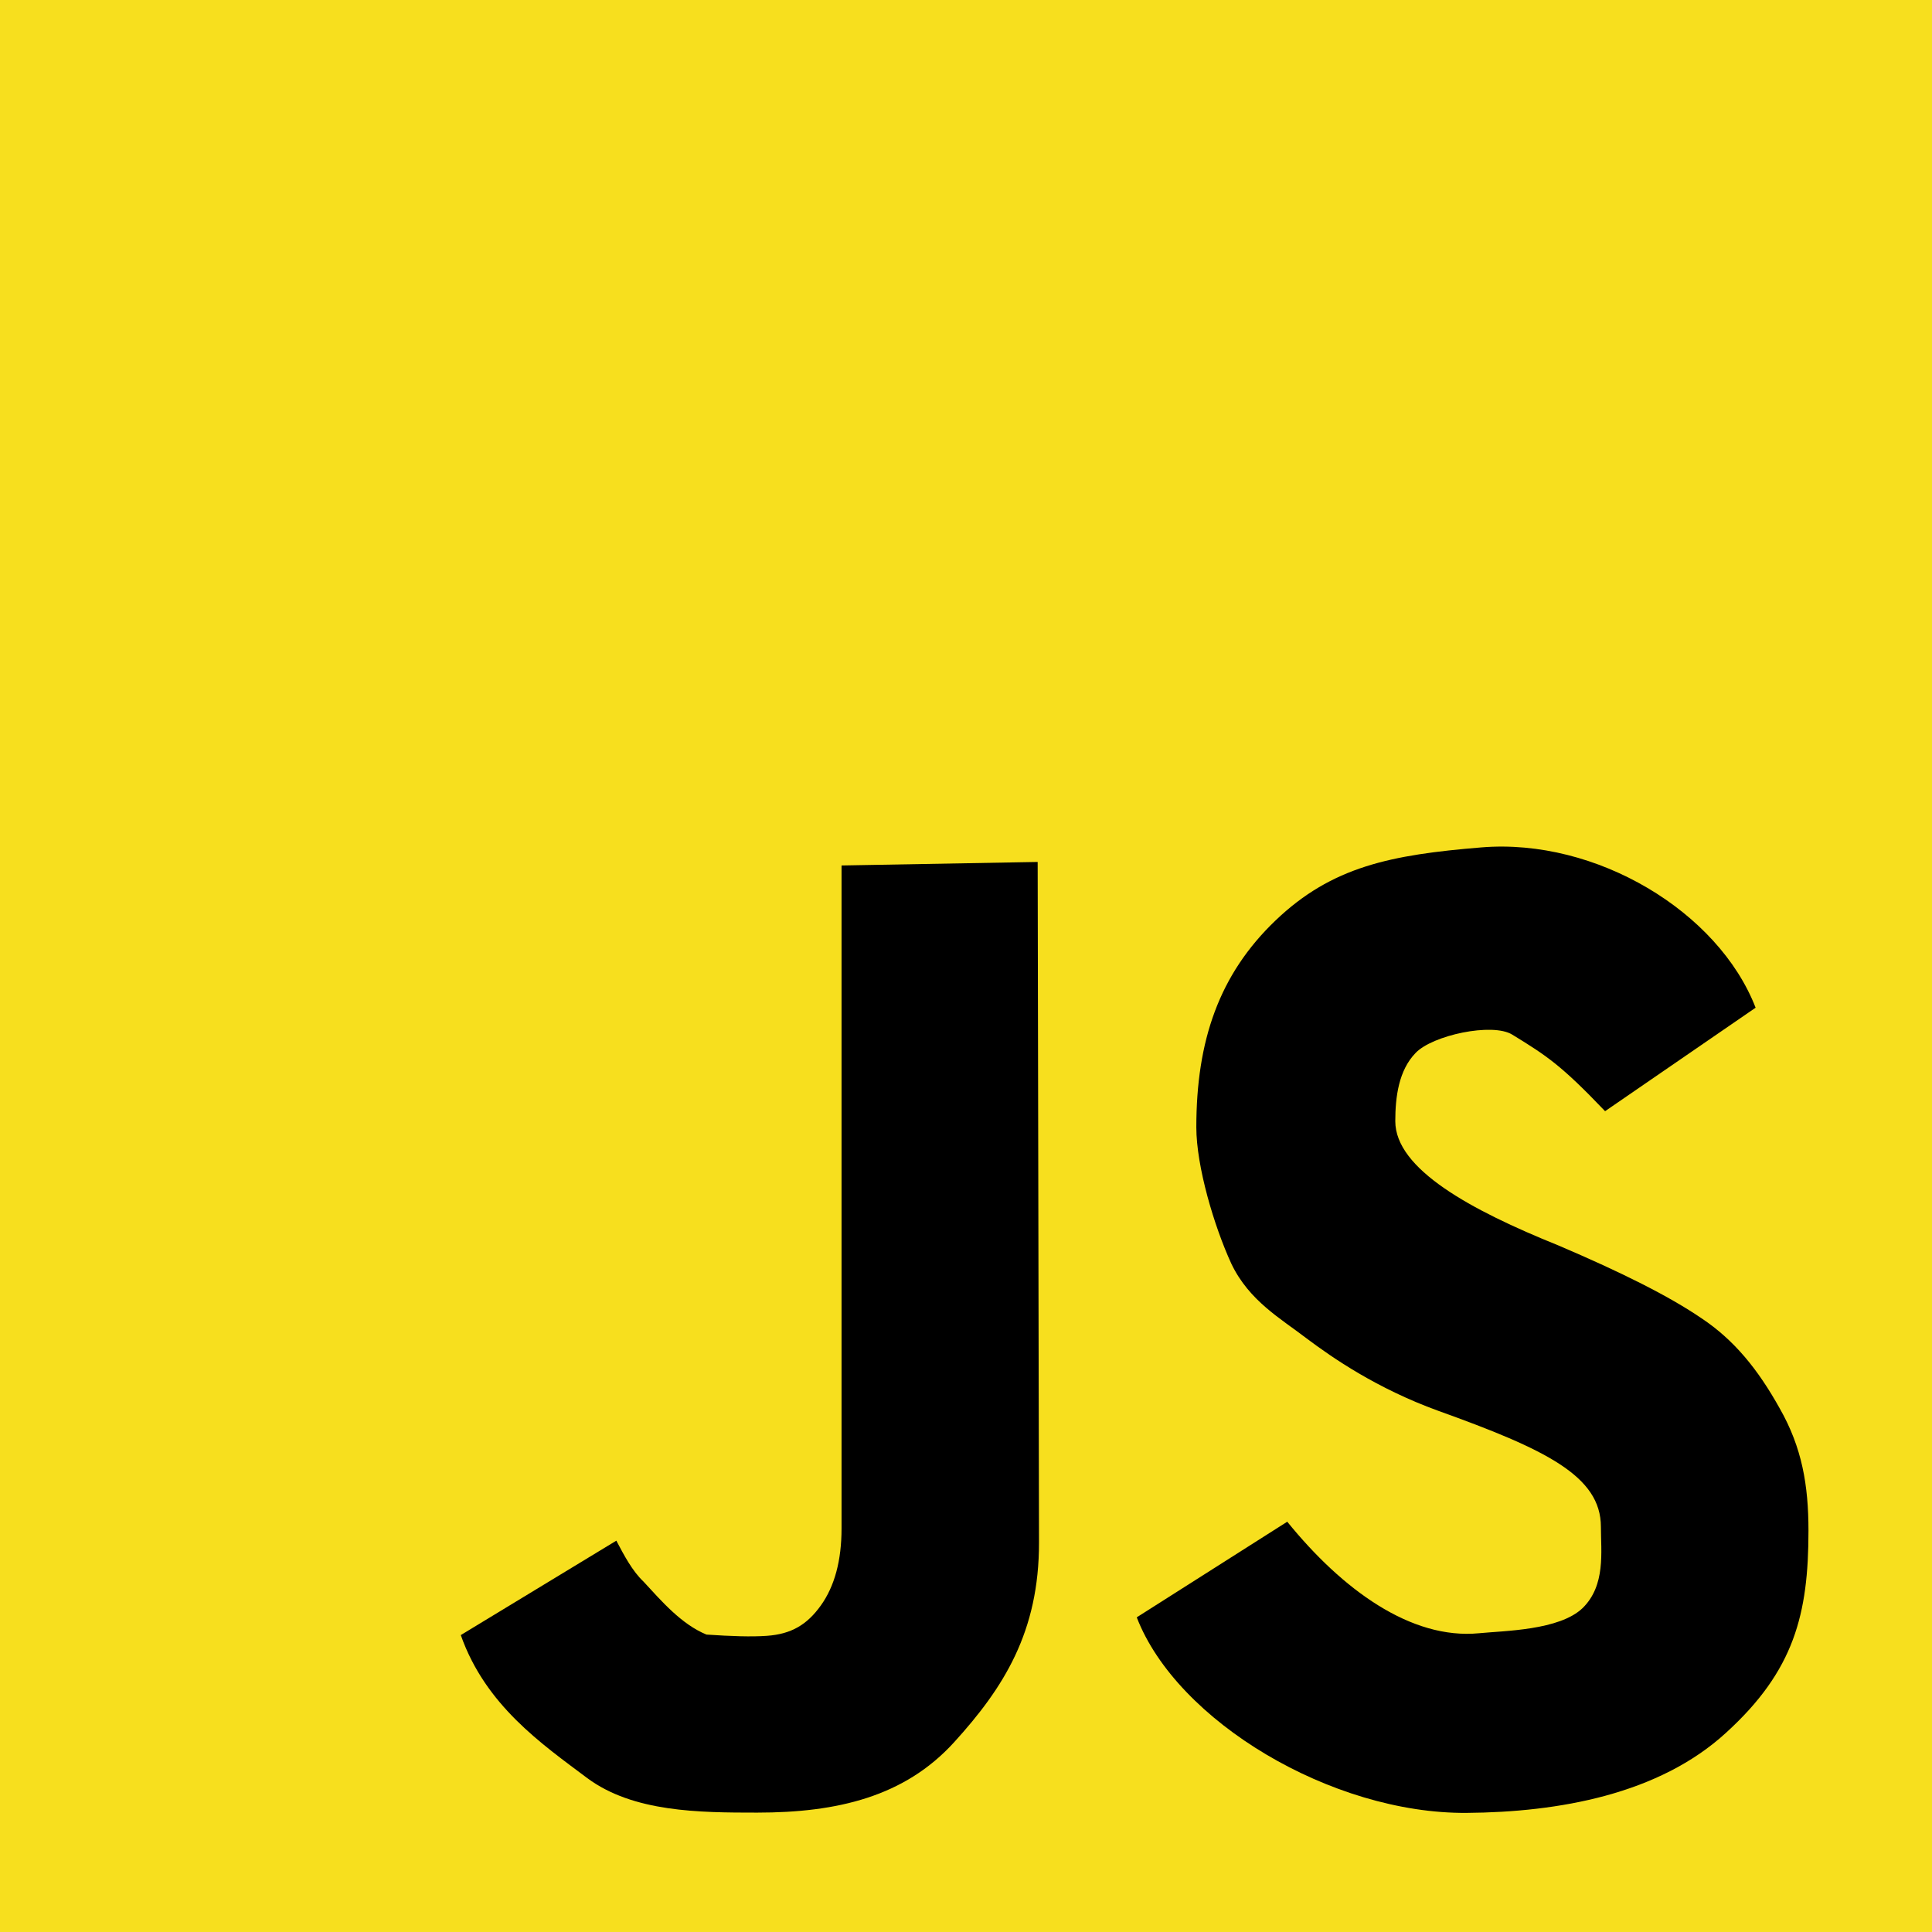
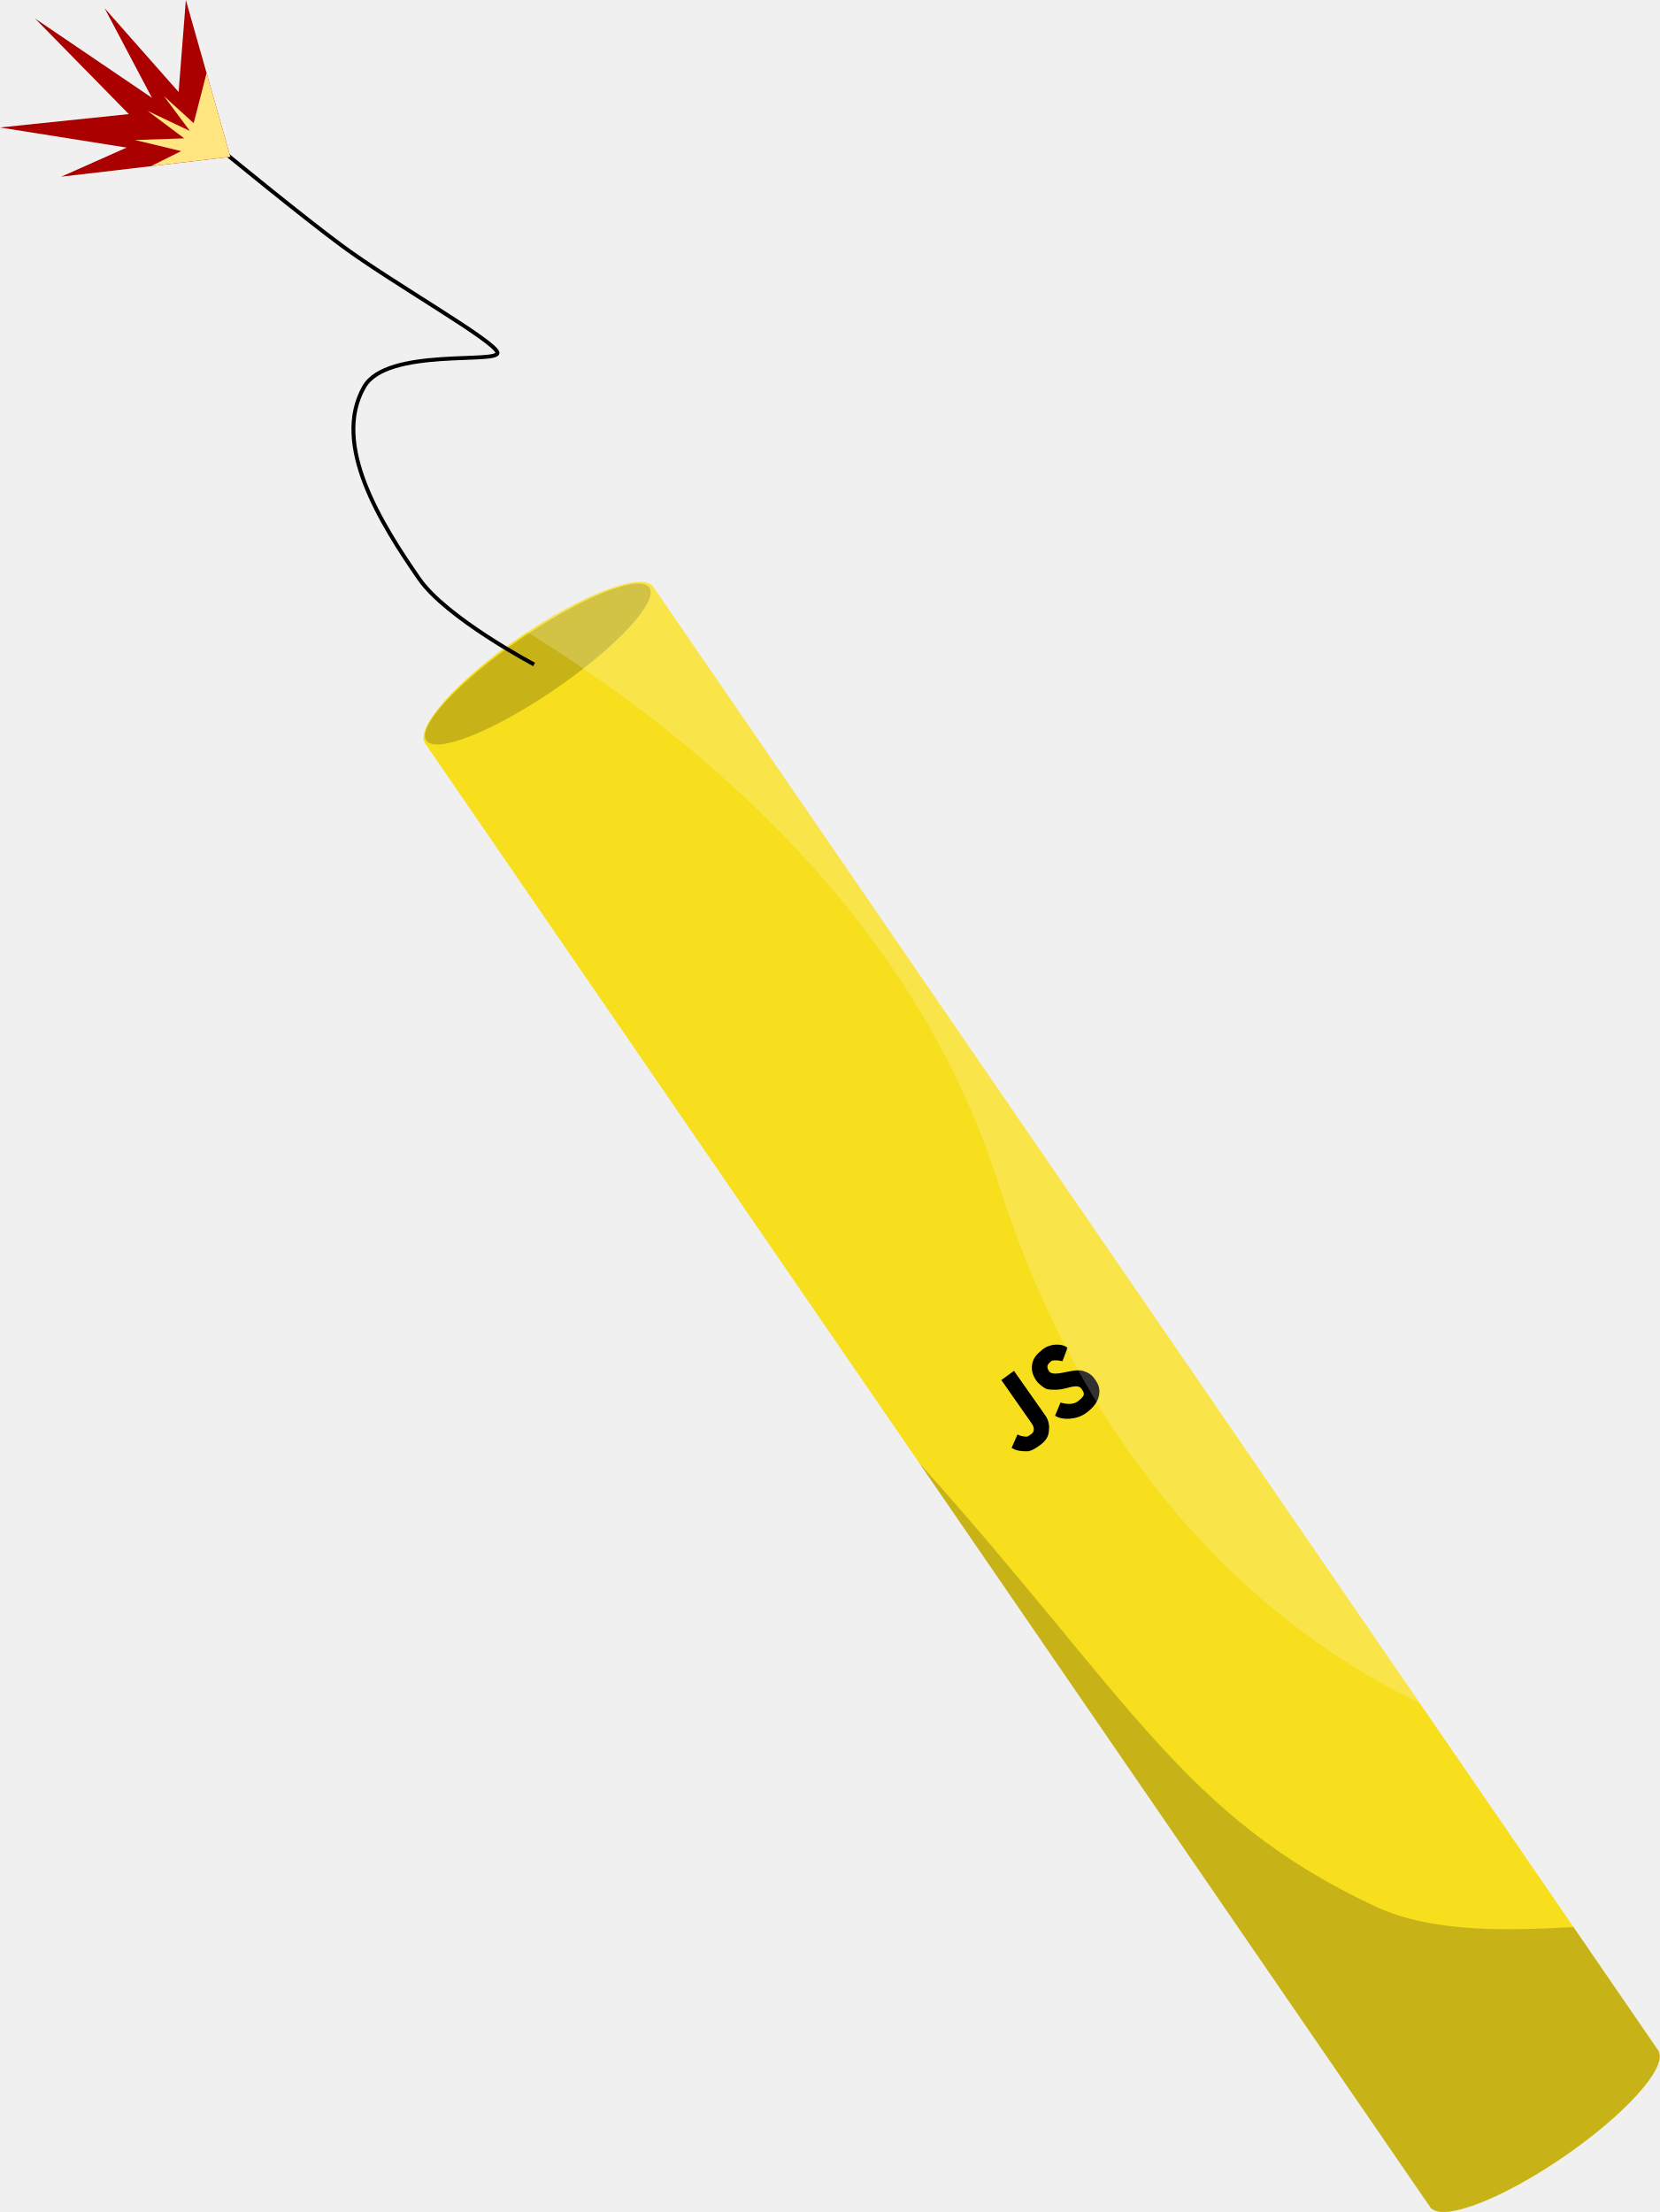
- <svg xmlns="http://www.w3.org/2000/svg" width="137.377mm" height="137.377mm" viewBox="0 0 137.377 137.377" version="1.1" id="svg5216">
+ <svg xmlns="http://www.w3.org/2000/svg" width="75.879mm" height="101.132mm" viewBox="0 0 75.879 101.132" version="1.1" id="svg5216">
  <defs id="defs5210" />
-   <g id="layer1" transform="translate(-43.8322,-63.40642)">
-     <g id="g5806" transform="matrix(1.173516,0,0,1.173516,219.4734,-103.841)">
-       <rect y="142.518" x="-149.671" height="117.064" width="117.064" id="rect5229" style="fill:#f7df1e;fill-opacity:1;stroke:none;stroke-width:1.221;stroke-miterlimit:4;stroke-dasharray:none;stroke-opacity:0.588" />
-       <g transform="matrix(0.5314015,0,0,0.5314015,-183.5877,135.1365)" id="text5795" style="font-style:normal;font-variant:normal;font-weight:bold;font-stretch:normal;font-size:173.342px;line-height:1.25;font-family:'Tw Cen MT';-inkscape-font-specification:'Tw Cen MT Bold';font-variant-ligatures:normal;font-variant-caps:normal;font-variant-numeric:normal;font-feature-settings:normal;text-align:start;letter-spacing:0px;word-spacing:0px;writing-mode:lr-tb;text-anchor:start;fill:#000000;fill-opacity:1;stroke:none;stroke-width:1.806" aria-label="JS">
-         <path id="path5797" style="font-style:normal;font-variant:normal;font-weight:bold;font-stretch:normal;font-size:173.342px;font-family:'Tw Cen MT';-inkscape-font-specification:'Tw Cen MT Bold';font-variant-ligatures:normal;font-variant-caps:normal;font-variant-numeric:normal;font-feature-settings:normal;text-align:start;writing-mode:lr-tb;text-anchor:start;fill:#000000;fill-opacity:1;stroke-width:1.806" d="m 159.781,112.575 22.363,-0.401 0.152,77.579 c 0.02,10.213 -4.035,16.587 -9.678,22.794 -5.643,6.207 -13.311,8.025 -22.452,8.025 -6.602,0 -14.134,-0.043 -19.382,-3.937 -5.191,-3.893 -11.596,-8.293 -14.418,-16.306 l 17.736,-10.765 c 0.89,1.686 1.822,3.458 3.096,4.664 2.071,2.248 4.334,4.871 7.18,6.043 2.8,0.189 5.104,0.273 6.905,0.142 2.752,-0.2 4.548,-1.247 6.128,-3.447 1.58,-2.201 2.37,-5.135 2.37,-8.803 z" />
-         <path id="path5799" style="font-style:normal;font-variant:normal;font-weight:bold;font-stretch:normal;font-size:173.342px;font-family:'Tw Cen MT';-inkscape-font-specification:'Tw Cen MT Bold';font-variant-ligatures:normal;font-variant-caps:normal;font-variant-numeric:normal;font-feature-settings:normal;text-align:start;writing-mode:lr-tb;text-anchor:start;fill:#000000;fill-opacity:1;stroke-width:1.806" d="M 264.007,128.792 246.843,140.592 c -4.98,-5.215 -6.634,-6.312 -10.597,-8.736 -2.262,-1.384 -9.095,0.071 -11.014,2.102 -1.919,1.975 -2.311,5.006 -2.311,7.771 0,5.473 8.628,10.148 18.559,14.155 7.279,3.103 12.647,5.791 16.371,8.33 3.724,2.483 6.427,5.819 8.909,10.277 2.539,4.458 3.274,8.748 3.274,13.939 0,9.536 -1.639,15.957 -9.37,23.01 -7.674,7.053 -19.121,9.087 -29.616,9.163 -15.342,0.111 -33.029,-10.428 -37.606,-22.298 l 17.16,-10.902 c 6.245,7.706 14.099,13.477 21.885,12.714 2.864,-0.281 9.139,-0.325 11.791,-2.864 2.652,-2.596 2.088,-6.438 2.088,-9.259 0,-5.812 -6.311,-8.84 -18.556,-13.241 -6.997,-2.539 -12.057,-6.043 -14.991,-8.244 -2.934,-2.257 -6.551,-4.273 -8.582,-8.505 -1.975,-4.288 -4.002,-11.118 -4.002,-15.576 0,-9.875 2.597,-17.431 9.029,-23.581 6.433,-6.15 13.135,-7.484 23.483,-8.333 13.059,-1.072 27.004,7.301 31.259,18.279 z" />
-       </g>
+   <g id="layer1" transform="translate(-74.49493,-80.75753)">
+     <g id="g934" transform="rotate(-34.42356,112.0254,129.8096)">
+       <path id="rect817" d="m 111.938,105.592 a 1.557,6.325 89.95 0 0 -6.321,1.551 l -0.002,7e-5 v 0.012 l 0.071,81.177 v 0.073 l 0.011,-1e-5 a 1.557,6.325 89.95 0 0 6.315,1.479 1.557,6.325 89.95 0 0 6.308,-1.49 l 0.015,-2e-5 10e-6,-0.073 -0.071,-81.177 -1e-5,-0.012 -0.002,-4e-5 a 1.557,6.325 89.95 0 0 -6.324,-1.54 z" style="opacity:1;fill:#f7df1e;fill-opacity:1;fill-rule:nonzero;stroke:none;stroke-width:0.119;stroke-linecap:butt;stroke-linejoin:miter;stroke-miterlimit:4;stroke-dasharray:none;stroke-dashoffset:0;stroke-opacity:1;paint-order:stroke fill markers" />
+       <path id="path865" style="font-style:normal;font-variant:normal;font-weight:bold;font-stretch:normal;font-size:173.342px;line-height:1.25;font-family:'Tw Cen MT';-inkscape-font-specification:'Tw Cen MT Bold';font-variant-ligatures:normal;font-variant-caps:normal;font-variant-numeric:normal;font-feature-settings:normal;text-align:start;letter-spacing:0px;word-spacing:0px;writing-mode:lr-tb;text-anchor:start;fill:#000000;fill-opacity:1;stroke:none;stroke-width:0.058" d="m 110.889,146.056 0.715,-0.02 0.029,2.48 c 0.004,0.327 -0.124,0.532 -0.302,0.732 -0.178,0.2 -0.423,0.261 -0.715,0.264 -0.211,0.002 -0.452,0.003 -0.621,-0.12 -0.167,-0.123 -0.373,-0.262 -0.466,-0.517 l 0.564,-0.35 c 0.029,0.054 0.059,0.11 0.1,0.148 0.067,0.071 0.14,0.154 0.231,0.191 0.09,0.005 0.163,0.007 0.221,0.002 0.088,-0.007 0.145,-0.041 0.195,-0.112 0.05,-0.071 0.074,-0.165 0.073,-0.282 z" />
+       <path id="path867" style="font-style:normal;font-variant:normal;font-weight:bold;font-stretch:normal;font-size:173.342px;line-height:1.25;font-family:'Tw Cen MT';-inkscape-font-specification:'Tw Cen MT Bold';font-variant-ligatures:normal;font-variant-caps:normal;font-variant-numeric:normal;font-feature-settings:normal;text-align:start;letter-spacing:0px;word-spacing:0px;writing-mode:lr-tb;text-anchor:start;fill:#000000;fill-opacity:1;stroke:none;stroke-width:0.058" d="m 114.227,146.542 -0.545,0.383 c -0.161,-0.165 -0.214,-0.2 -0.342,-0.276 -0.073,-0.043 -0.291,0.005 -0.351,0.071 -0.061,0.064 -0.072,0.161 -0.071,0.249 0.002,0.175 0.279,0.322 0.598,0.447 0.234,0.097 0.406,0.181 0.526,0.261 0.12,0.078 0.207,0.184 0.288,0.326 0.083,0.142 0.107,0.279 0.109,0.445 0.003,0.305 -0.047,0.511 -0.292,0.739 -0.243,0.228 -0.609,0.297 -0.944,0.302 -0.491,0.008 -1.059,-0.323 -1.209,-0.701 l 0.545,-0.354 c 0.202,0.244 0.455,0.426 0.704,0.4 0.091,-0.01 0.292,-0.013 0.376,-0.095 0.084,-0.084 0.065,-0.206 0.064,-0.297 -0.002,-0.186 -0.205,-0.281 -0.597,-0.418 -0.225,-0.079 -0.387,-0.189 -0.482,-0.259 -0.095,-0.071 -0.211,-0.135 -0.277,-0.269 -0.065,-0.137 -0.131,-0.354 -0.133,-0.497 -0.003,-0.316 0.078,-0.558 0.281,-0.757 0.204,-0.199 0.418,-0.243 0.748,-0.274 0.417,-0.038 0.866,0.225 1.005,0.575 z" />
+       <path id="path846" d="m 105.649,147.047 0.036,41.284 v 0.073 l 0.011,-4e-5 c 0.159,0.83 2.939,1.481 6.315,1.479 3.375,-0.004 6.151,-0.66 6.308,-1.49 h 0.015 l -1.8e-4,-0.073 -0.006,-6.843 c -2.218,-1.372 -5.402,-3.29 -6.943,-5.909 -4.92,-8.357 -3.864,-14.161 -5.736,-28.521 z" style="fill:#000000;fill-opacity:0.196;stroke:none;stroke-width:0.047px;stroke-linecap:butt;stroke-linejoin:miter;stroke-opacity:0.196" />
+       <ellipse ry="1.395" rx="6.181" cy="107.073" cx="111.916" id="path905" style="opacity:1;fill:#000000;fill-opacity:0.196;fill-rule:nonzero;stroke:none;stroke-width:0.377;stroke-linecap:butt;stroke-linejoin:miter;stroke-miterlimit:4;stroke-dasharray:none;stroke-dashoffset:0;stroke-opacity:0.196;paint-order:stroke fill markers" />
+       <path id="path851" d="m 112.344,105.595 c 3.782,8.593 7.166,20.855 3.531,32.921 -4.488,14.9 -0.548,25.353 2.442,30.529 l -0.054,-61.901 -6e-5,-0.012 -0.002,3e-5 a 1.557,6.325 89.95 0 0 -5.918,-1.537 z" style="fill:#ffffff;fill-opacity:0.196;stroke:none;stroke-width:0.047px;stroke-linecap:butt;stroke-linejoin:miter;stroke-opacity:1" />
+       <path id="path884" d="m 111.765,106.993 c 0,0 -2.113,-4.021 -2.121,-6.208 -0.011,-3.041 0.149,-7.33 2.886,-8.653 1.888,-0.913 5.728,2.675 5.915,2.146 0.186,-0.529 -2.157,-5.313 -3.097,-8.02 -0.733,-2.11 -1.979,-6.401 -1.979,-6.401" style="fill:none;stroke:#000000;stroke-width:0.179;stroke-linecap:butt;stroke-linejoin:miter;stroke-miterlimit:4;stroke-dasharray:none;stroke-opacity:1" />
+       <path id="path886" d="m 113.429,80.001 -6.887,-3.622 3.216,0.591 -4.256,-4.031 5.203,2.824 -1.065,-6.027 2.359,6.014 0.53,-4.605 0.625,5.073 2.651,-3.284 z" style="fill:#aa0000;stroke:none;stroke-width:0.048;stroke-linecap:butt;stroke-linejoin:miter;stroke-miterlimit:4;stroke-dasharray:none;stroke-opacity:1" />
+       <path id="path888" d="m 112.494,75.989 0.079,1.99 -1.077,-1.853 0.672,1.984 -1.901,-1.21 1.456,1.612 -1.526,-0.213 3.233,1.7 1.268,-3.774 -1.78,1.555 z" style="fill:#ffe680;stroke:none;stroke-width:0.047px;stroke-linecap:butt;stroke-linejoin:miter;stroke-opacity:1" />
    </g>
  </g>
</svg>
